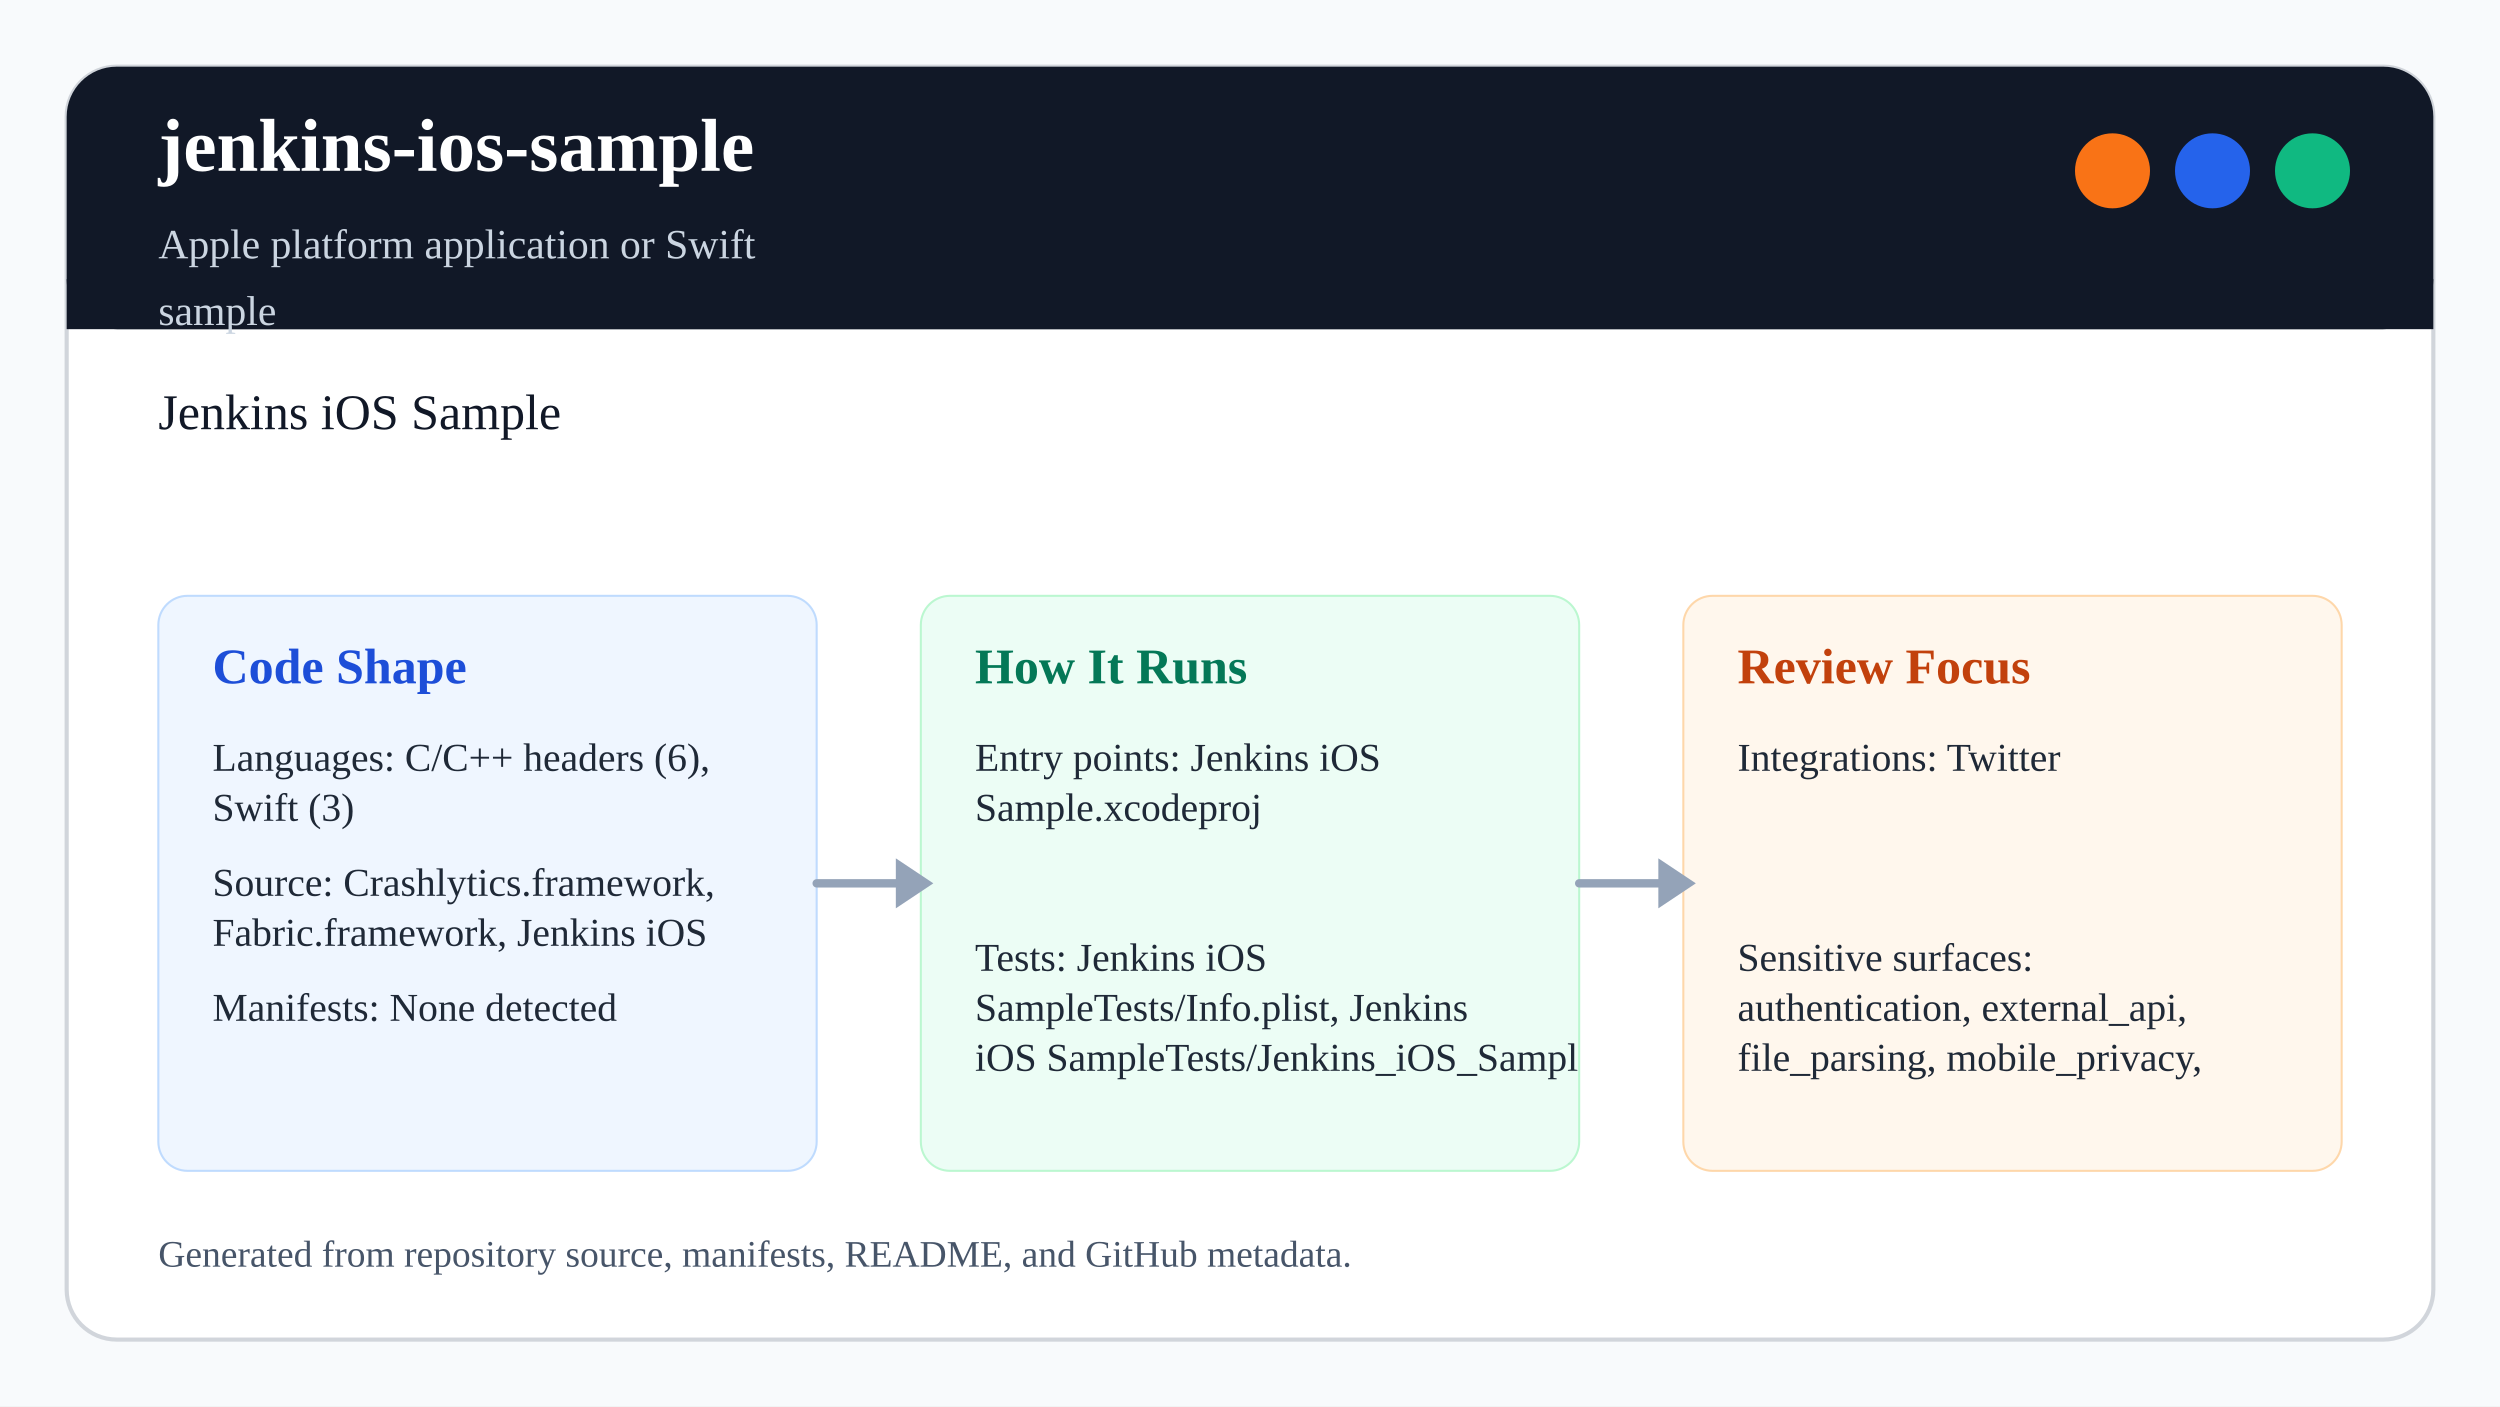
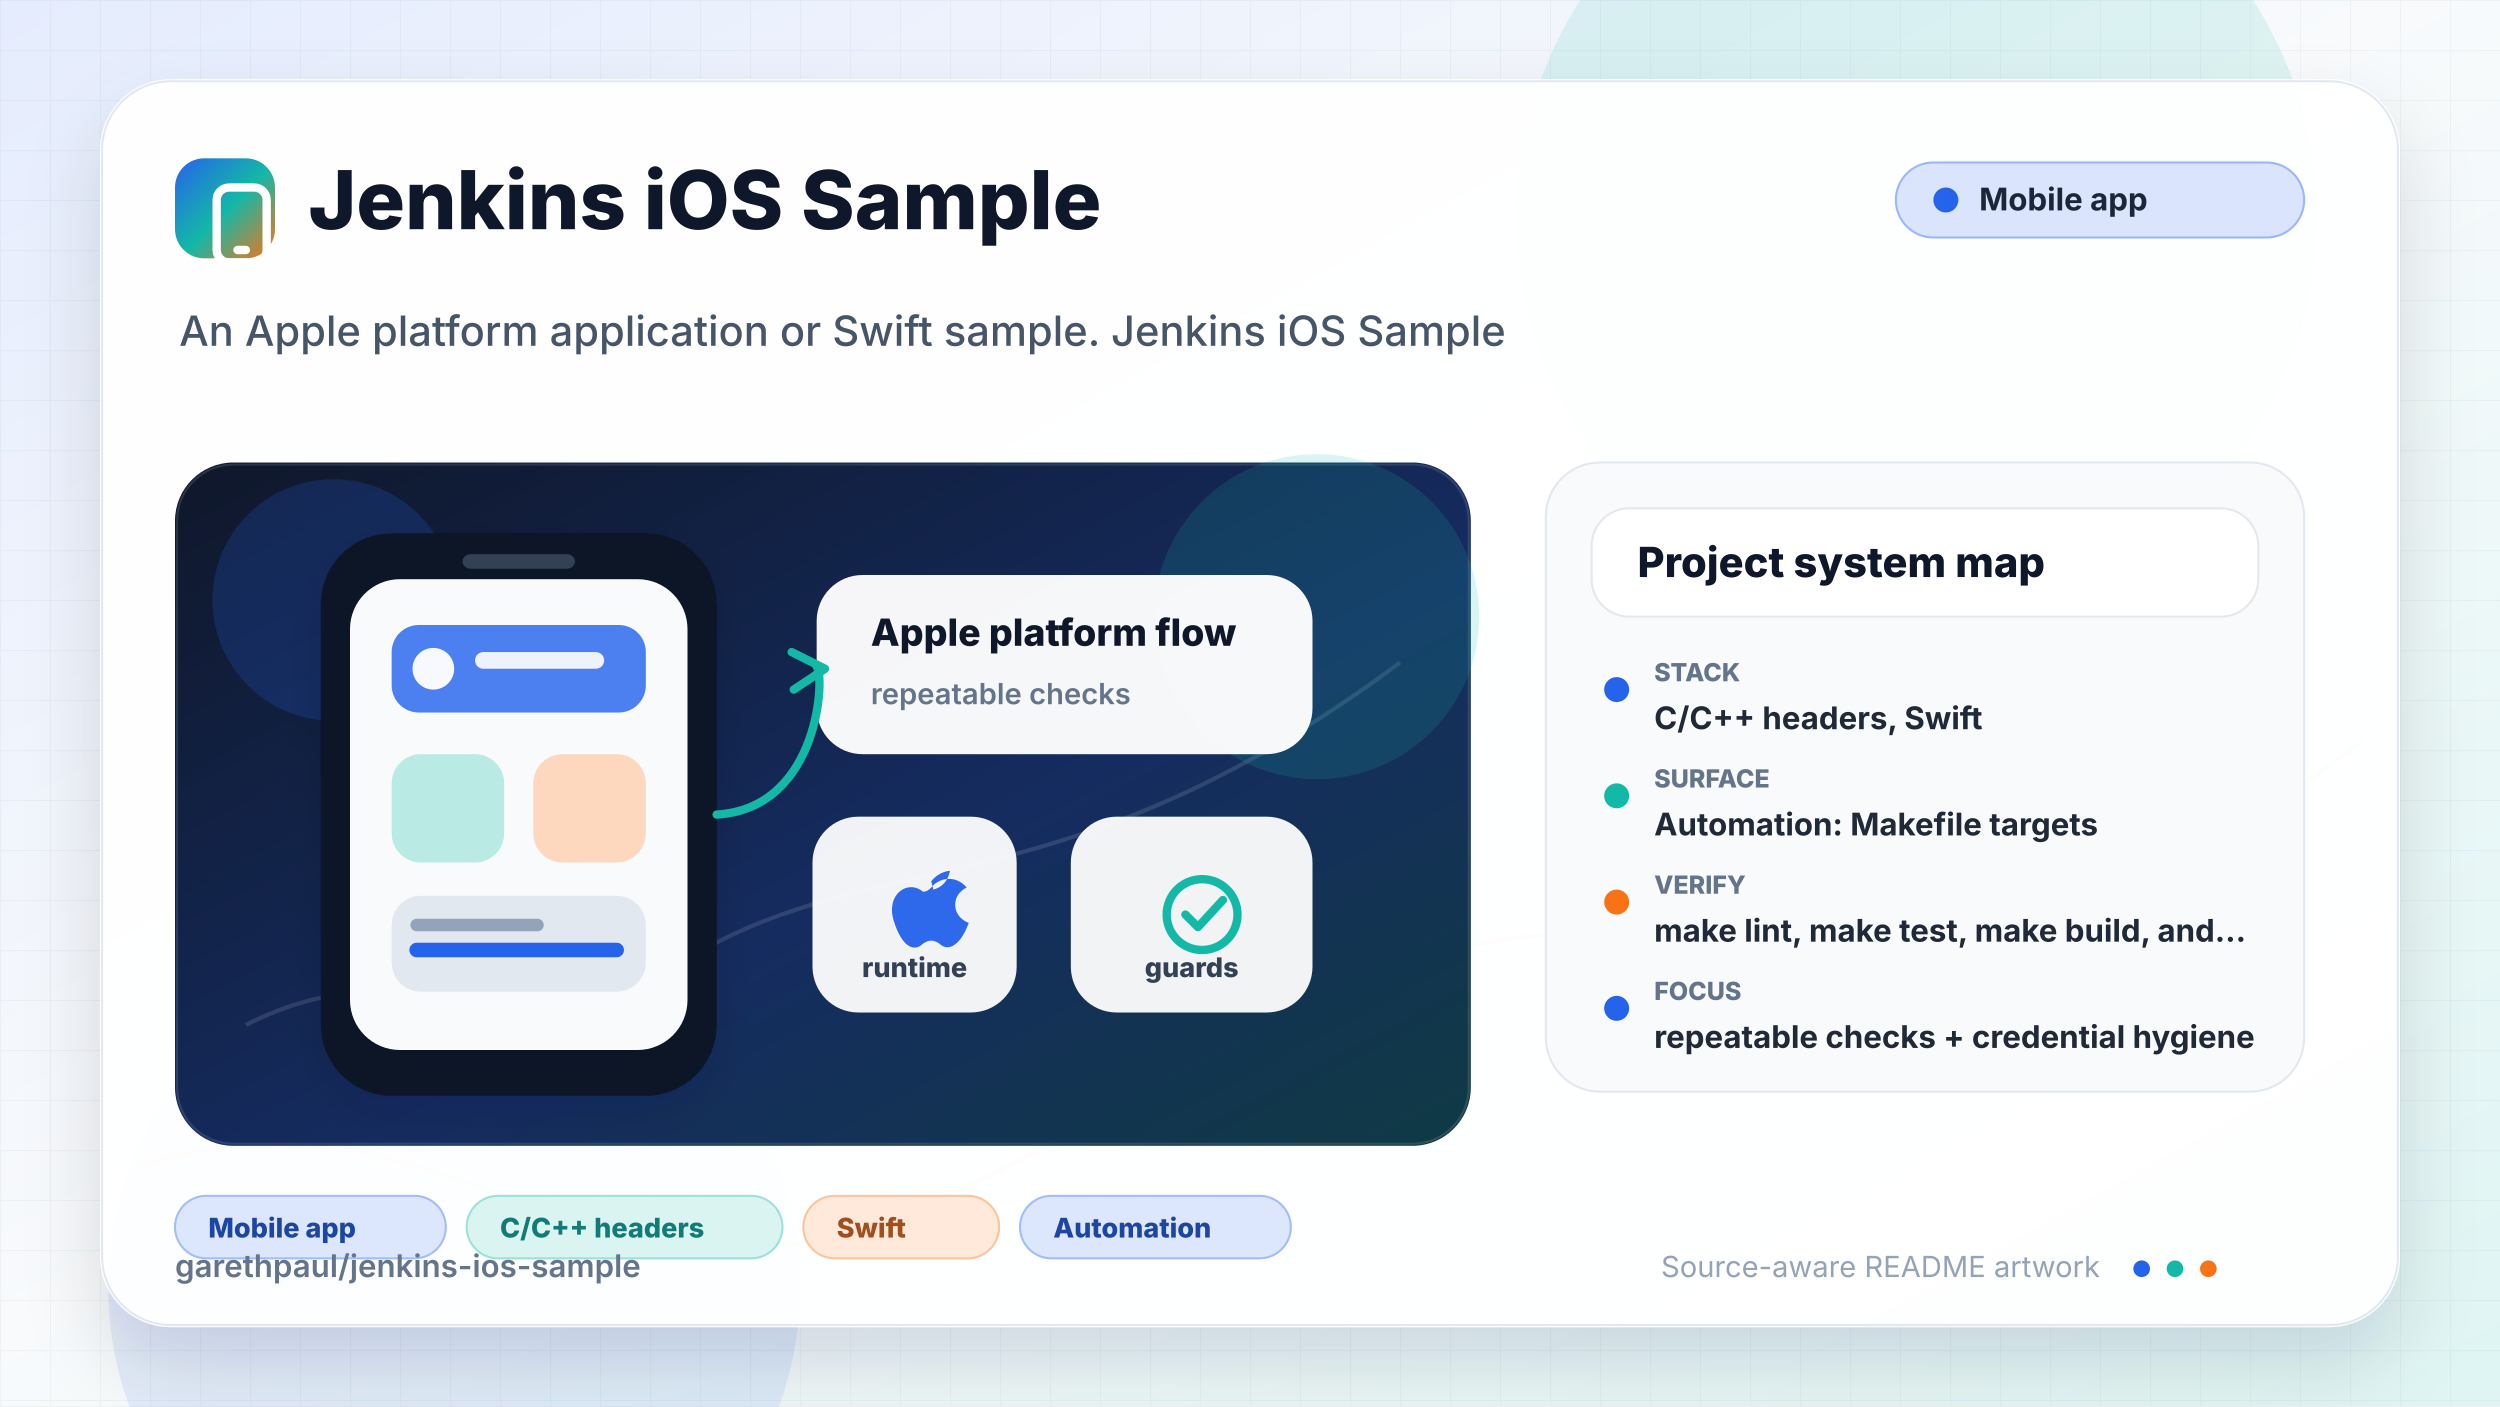
- <svg xmlns="http://www.w3.org/2000/svg" width="1200" height="675" viewBox="0 0 1200 675" role="img" aria-labelledby="title desc">
-   <rect width="1200" height="675" fill="#f8fafc" />
-   <rect x="32" y="32" width="1136" height="611" rx="24" fill="#ffffff" stroke="#d1d5db" stroke-width="2" />
-   <rect x="32" y="32" width="1136" height="126" rx="24" fill="#111827" />
-   <path d="M32 134h1136v24H32z" fill="#111827" />
-   <circle cx="1062" cy="82" r="18" fill="#2563eb" />
-   <circle cx="1110" cy="82" r="18" fill="#10b981" />
-   <circle cx="1014" cy="82" r="18" fill="#f97316" />
-   <text x="76" y="82" font-size="36" fill="#ffffff" font-weight="700">jenkins-ios-sample</text>
-   <text x="76" y="124" font-size="20" fill="#cbd5e1">Apple platform application or Swift</text>
-   <text x="76" y="156" font-size="20" fill="#cbd5e1">sample</text>
-   <text x="76" y="206" font-size="24" fill="#111827">Jenkins iOS Sample</text>
-   <rect x="76" y="286" width="316" height="276" rx="14" fill="#eff6ff" stroke="#bfdbfe" />
-   <text x="102" y="328" font-size="24" font-weight="700" fill="#1d4ed8">Code Shape</text>
-   <text x="102" y="370" font-size="19" fill="#1f2937">Languages: C/C++ headers (6),</text>
-   <text x="102" y="394" font-size="19" fill="#1f2937">Swift (3)</text>
-   <text x="102" y="430" font-size="19" fill="#1f2937">Source: Crashlytics.framework,</text>
-   <text x="102" y="454" font-size="19" fill="#1f2937">Fabric.framework, Jenkins iOS</text>
-   <text x="102" y="490" font-size="19" fill="#1f2937">Manifests: None detected</text>
-   <rect x="442" y="286" width="316" height="276" rx="14" fill="#ecfdf5" stroke="#bbf7d0" />
-   <text x="468" y="328" font-size="24" font-weight="700" fill="#047857">How It Runs</text>
-   <text x="468" y="370" font-size="19" fill="#1f2937">Entry points: Jenkins iOS</text>
-   <text x="468" y="394" font-size="19" fill="#1f2937">Sample.xcodeproj</text>
-   <text x="468" y="466" font-size="19" fill="#1f2937">Tests: Jenkins iOS</text>
-   <text x="468" y="490" font-size="19" fill="#1f2937">SampleTests/Info.plist, Jenkins</text>
-   <text x="468" y="514" font-size="19" fill="#1f2937">iOS SampleTests/Jenkins_iOS_Sampl</text>
-   <rect x="808" y="286" width="316" height="276" rx="14" fill="#fff7ed" stroke="#fed7aa" />
-   <text x="834" y="328" font-size="24" font-weight="700" fill="#c2410c">Review Focus</text>
-   <text x="834" y="370" font-size="19" fill="#1f2937">Integrations: Twitter</text>
-   <text x="834" y="466" font-size="19" fill="#1f2937">Sensitive surfaces:</text>
-   <text x="834" y="490" font-size="19" fill="#1f2937">authentication, external_api,</text>
-   <text x="834" y="514" font-size="19" fill="#1f2937">file_parsing, mobile_privacy,</text>
-   <path d="M392 424h50" stroke="#94a3b8" stroke-width="4" stroke-linecap="round" />
-   <path d="M430 412l18 12-18 12z" fill="#94a3b8" />
-   <path d="M758 424h50" stroke="#94a3b8" stroke-width="4" stroke-linecap="round" />
-   <path d="M796 412l18 12-18 12z" fill="#94a3b8" />
-   <text x="76" y="608" font-size="18" fill="#475569">Generated from repository source, manifests, README, and GitHub metadata.</text>
+ <svg xmlns="http://www.w3.org/2000/svg" width="1200" height="675" viewBox="0 0 1200 675" role="img" aria-labelledby="p1ac7fg4-title p1ac7fg4-desc">
+   <defs>
+     <linearGradient id="p1ac7fg4-bg" x1="0" y1="0" x2="1" y2="1">
+       <stop offset="0%" stop-color="#e5ecfd" />
+       <stop offset="48%" stop-color="#f8fafc" />
+       <stop offset="100%" stop-color="#def5f3" />
+     </linearGradient>
+     <linearGradient id="p1ac7fg4-stage" x1="0" y1="0" x2="1" y2="1">
+       <stop offset="0%" stop-color="#0f172a" />
+       <stop offset="58%" stop-color="#152c60" />
+       <stop offset="100%" stop-color="#103a45" />
+     </linearGradient>
+     <linearGradient id="p1ac7fg4-accent" x1="0" y1="0" x2="1" y2="1">
+       <stop offset="0%" stop-color="#2563eb" />
+       <stop offset="52%" stop-color="#14b8a6" />
+       <stop offset="100%" stop-color="#f97316" />
+     </linearGradient>
+     <linearGradient id="p1ac7fg4-soft" x1="0" y1="0" x2="1" y2="1">
+       <stop offset="0%" stop-color="#cbdafa" />
+       <stop offset="100%" stop-color="#fee0cc" />
+     </linearGradient>
+     <filter id="p1ac7fg4-shadow" x="-20%" y="-20%" width="140%" height="150%">
+       <feDropShadow dx="0" dy="18" stdDeviation="18" flood-color="#0f172a" flood-opacity="0.14" />
+     </filter>
+     <filter id="p1ac7fg4-miniShadow" x="-20%" y="-20%" width="140%" height="150%">
+       <feDropShadow dx="0" dy="8" stdDeviation="10" flood-color="#0f172a" flood-opacity="0.12" />
+     </filter>
+     <pattern id="p1ac7fg4-grid" width="24" height="24" patternUnits="userSpaceOnUse">
+       <path d="M24 0H0v24" fill="none" stroke="#94a3b8" stroke-opacity="0.16" stroke-width="1" />
+     </pattern>
+     <style>
+       .label { font: 700 13px ui-sans-serif, system-ui, -apple-system, BlinkMacSystemFont, "Segoe UI", sans-serif; letter-spacing: 0; text-transform: uppercase; }
+       .body { font-family: ui-sans-serif, system-ui, -apple-system, BlinkMacSystemFont, "Segoe UI", sans-serif; letter-spacing: 0; }
+     </style>
+   </defs>
+   <rect width="1200" height="675" fill="url(#p1ac7fg4-bg)" />
+   <rect width="1200" height="675" fill="url(#p1ac7fg4-grid)" opacity="0.65" />
+   <circle cx="218" cy="618" r="166" fill="#2563eb" opacity="0.10" />
+   <circle cx="920" cy="104" r="192" fill="#14b8a6" opacity="0.12" />
+   <path d="M66 560 C214 512 278 642 430 584 C576 528 676 408 838 462 C966 504 1034 426 1134 356" fill="none" stroke="#f97316" stroke-width="2" stroke-opacity="0.18" />
+   <rect x="48" y="38" width="1104" height="599" rx="34" fill="#ffffff" opacity="0.94" filter="url(#p1ac7fg4-shadow)" />
+   <rect x="49" y="39" width="1102" height="597" rx="33" fill="none" stroke="#e2e8f0" stroke-width="1" />
+   <g class="body">
+     <rect x="84" y="76" width="48" height="48" rx="14" fill="url(#p1ac7fg4-accent)" />
+     <rect x="104" y="90" width="24" height="36" rx="6" stroke="#ffffff" stroke-width="4" stroke-linecap="round" stroke-linejoin="round" fill="none" />
+     <path d="M16 30h4" transform="translate(98 90)" stroke="#ffffff" stroke-width="4" stroke-linecap="round" stroke-linejoin="round" fill="none" />
+     <text x="148" y="110" fill="#0f172a" font-size="39" font-weight="800">Jenkins iOS Sample</text>
+     <rect x="910" y="78" width="196" height="36" rx="18" fill="#dae4fc" stroke="#9bb7f6" />
+     <circle cx="934" cy="96" r="6" fill="#2563eb" />
+     <text x="950" y="101" fill="#1c2639" font-size="15" font-weight="700">Mobile app</text>
+     <text x="86" y="166" fill="#475569" font-size="20" font-weight="500">An Apple platform application or Swift sample. Jenkins iOS Sample</text>
+   </g>
+   <g transform="translate(84 222)">
+     <rect x="0" y="0" width="622" height="328" rx="28" fill="url(#p1ac7fg4-stage)" />
+     <rect x="1" y="1" width="620" height="326" rx="27" fill="none" stroke="#ffffff" stroke-opacity="0.12" />
+     <path d="M34 270 C116 228 166 286 250 236 C338 184 430 214 588 96" fill="none" stroke="#ffffff" stroke-opacity="0.12" stroke-width="2" />
+     <circle cx="76" cy="66" r="58" fill="#2563eb" opacity="0.20" />
+     <circle cx="548" cy="74" r="78" fill="#14b8a6" opacity="0.16" />
+     <g class="body">
+       <rect x="70" y="34" width="190" height="270" rx="34" fill="#111827" filter="url(#p1ac7fg4-miniShadow)" />
+       <rect x="84" y="56" width="162" height="226" rx="24" fill="#f8fafc" />
+       <rect x="138" y="44" width="54" height="7" rx="4" fill="#334155" />
+       <rect x="104" y="78" width="122" height="42" rx="13" fill="#4c7fef" />
+       <circle cx="124" cy="99" r="10" fill="#ffffff" opacity="0.95" />
+       <rect x="144" y="91" width="62" height="8" rx="4" fill="#ffffff" opacity="0.9" />
+       <rect x="104" y="140" width="54" height="52" rx="14" fill="#b9eae4" />
+       <rect x="172" y="140" width="54" height="52" rx="14" fill="#fdd8be" />
+       <rect x="104" y="208" width="122" height="46" rx="14" fill="#e2e8f0" />
+       <path d="M116 234h96" stroke="#2563eb" stroke-width="7" stroke-linecap="round" />
+       <path d="M116 222h58" stroke="#94a3b8" stroke-width="6" stroke-linecap="round" />
+       <rect x="308" y="54" width="238" height="86" rx="22" fill="#ffffff" opacity="0.96" />
+       <text x="334" y="88" fill="#0f172a" font-size="18" font-weight="800">Apple platform flow</text>
+       <text x="334" y="116" fill="#64748b" font-size="14" font-weight="600">repeatable checks</text>
+       <path d="M260 169 C310 166 312 101 308 98" fill="none" stroke="#14b8a6" stroke-width="4" stroke-linecap="round" />
+       <path d="M296 91 l16 8 -15 10" fill="none" stroke="#14b8a6" stroke-width="4" stroke-linecap="round" stroke-linejoin="round" />
+       <rect x="306" y="170" width="98" height="94" rx="22" fill="#ffffff" opacity="0.94" />
+       <rect x="430" y="170" width="116" height="94" rx="22" fill="#ffffff" opacity="0.94" />
+       <path d="M25 7c4-5 9-5 9-5-1 5-4 8-8 9 M21 12c-7-6-18 1-14 14 4 13 10 15 14 11 3-2 5-2 8 0 4 4 10 1 14-10-8-3-9-13-1-17-5-6-13-5-17 0-2 2-3 2-4 2z" transform="translate(338 194)" fill="#2563eb" opacity="0.95" />
+       <circle cx="493" cy="217" r="17" stroke="#14b8a6" stroke-width="4" stroke-linecap="round" stroke-linejoin="round" fill="none" />
+       <path d="M13 21l6 6 12-13" transform="translate(472 196)" stroke="#14b8a6" stroke-width="4" stroke-linecap="round" stroke-linejoin="round" fill="none" />
+       <text x="355" y="247" fill="#334155" font-size="13" text-anchor="middle" font-weight="800">runtime</text>
+       <text x="488" y="247" fill="#334155" font-size="13" text-anchor="middle" font-weight="800">guards</text>
+     </g>
+   </g>
+   <g class="body" transform="translate(742 222)">
+     <rect x="0" y="0" width="364" height="302" rx="26" fill="#f8fafc" stroke="#e2e8f0" />
+     <rect x="22" y="22" width="320" height="52" rx="18" fill="#ffffff" stroke="#e5e7eb" />
+     <text x="44" y="55" fill="#0f172a" font-size="20" font-weight="800">Project system map</text>
+     <g transform="translate(24 94)">
+       <circle cx="10" cy="15" r="6" fill="#2563eb" />
+       <text x="28" y="11" fill="#64748b" font-size="12" font-weight="800">STACK</text>
+       <text x="28" y="34" fill="#1f2937" font-size="15" font-weight="650">C/C++ headers, Swift</text>
+     </g>
+     <g transform="translate(24 145)">
+       <circle cx="10" cy="15" r="6" fill="#14b8a6" />
+       <text x="28" y="11" fill="#64748b" font-size="12" font-weight="800">SURFACE</text>
+       <text x="28" y="34" fill="#1f2937" font-size="15" font-weight="650">Automation: Makefile targets</text>
+     </g>
+     <g transform="translate(24 196)">
+       <circle cx="10" cy="15" r="6" fill="#f97316" />
+       <text x="28" y="11" fill="#64748b" font-size="12" font-weight="800">VERIFY</text>
+       <text x="28" y="34" fill="#1f2937" font-size="15" font-weight="650">make lint, make test, make build, and...</text>
+     </g>
+     <g transform="translate(24 247)">
+       <circle cx="10" cy="15" r="6" fill="#2563eb" />
+       <text x="28" y="11" fill="#64748b" font-size="12" font-weight="800">FOCUS</text>
+       <text x="28" y="34" fill="#1f2937" font-size="15" font-weight="650">repeatable checks + credential hygiene</text>
+     </g>
+   </g>
+   <g class="body">
+     <rect x="84" y="574" width="130" height="30" rx="15" fill="#dce6fc" stroke="#a3bdf7" />
+     <text x="100" y="594" fill="#1d46a2" font-size="13" font-weight="800">Mobile app</text>
+     <rect x="224" y="574" width="151.6" height="30" rx="15" fill="#d9f4f1" stroke="#9ce1da" />
+     <text x="240" y="594" fill="#127b77" font-size="13" font-weight="800">C/C++ headers</text>
+     <rect x="385.6" y="574" width="94" height="30" rx="15" fill="#fee9da" stroke="#fcc49d" />
+     <text x="401.6" y="594" fill="#a0501e" font-size="13" font-weight="800">Swift</text>
+     <rect x="489.6" y="574" width="130" height="30" rx="15" fill="#dce6fc" stroke="#a3bdf7" />
+     <text x="505.6" y="594" fill="#1d46a2" font-size="13" font-weight="800">Automation</text>
+   </g>
+   <g class="body">
+     <text x="84" y="613" fill="#64748b" font-size="15" font-weight="600">garethpaul/jenkins-ios-sample</text>
+     <text x="1008" y="613" fill="#94a3b8" font-size="14" text-anchor="end">Source-aware README artwork</text>
+     <circle cx="1028" cy="609" r="4" fill="#2563eb" />
+     <circle cx="1044" cy="609" r="4" fill="#14b8a6" />
+     <circle cx="1060" cy="609" r="4" fill="#f97316" />
+   </g>
</svg>
